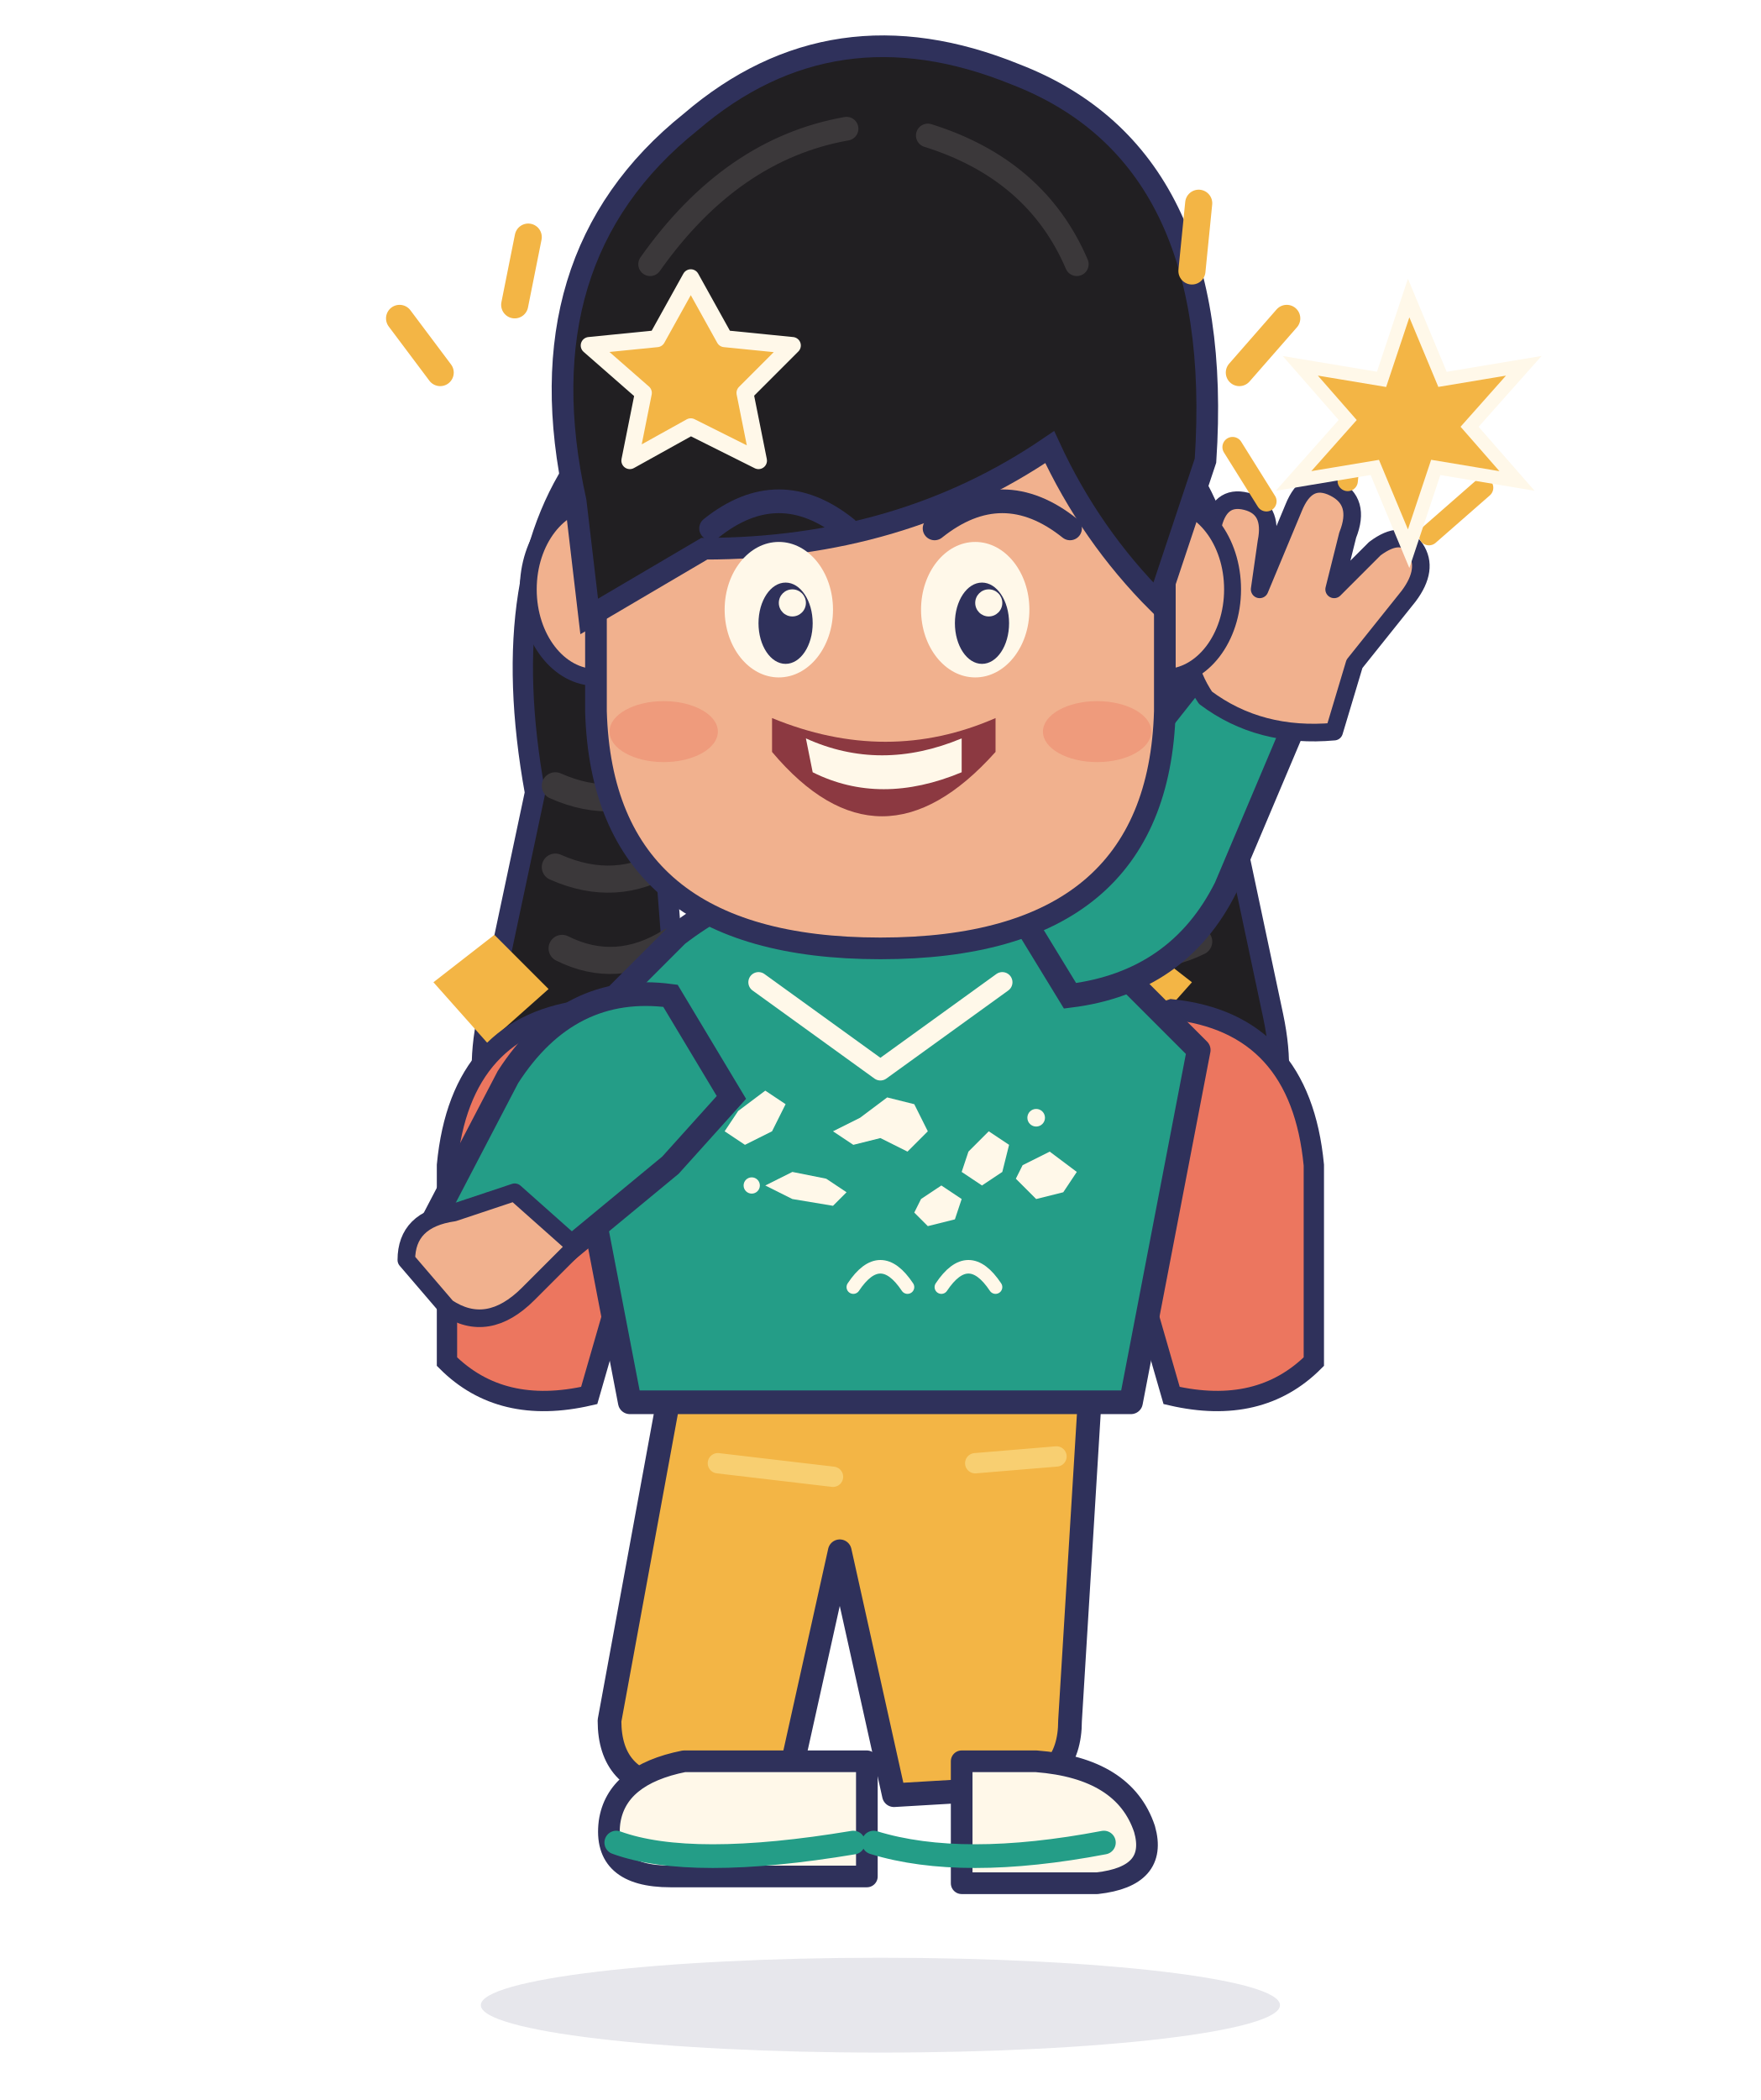
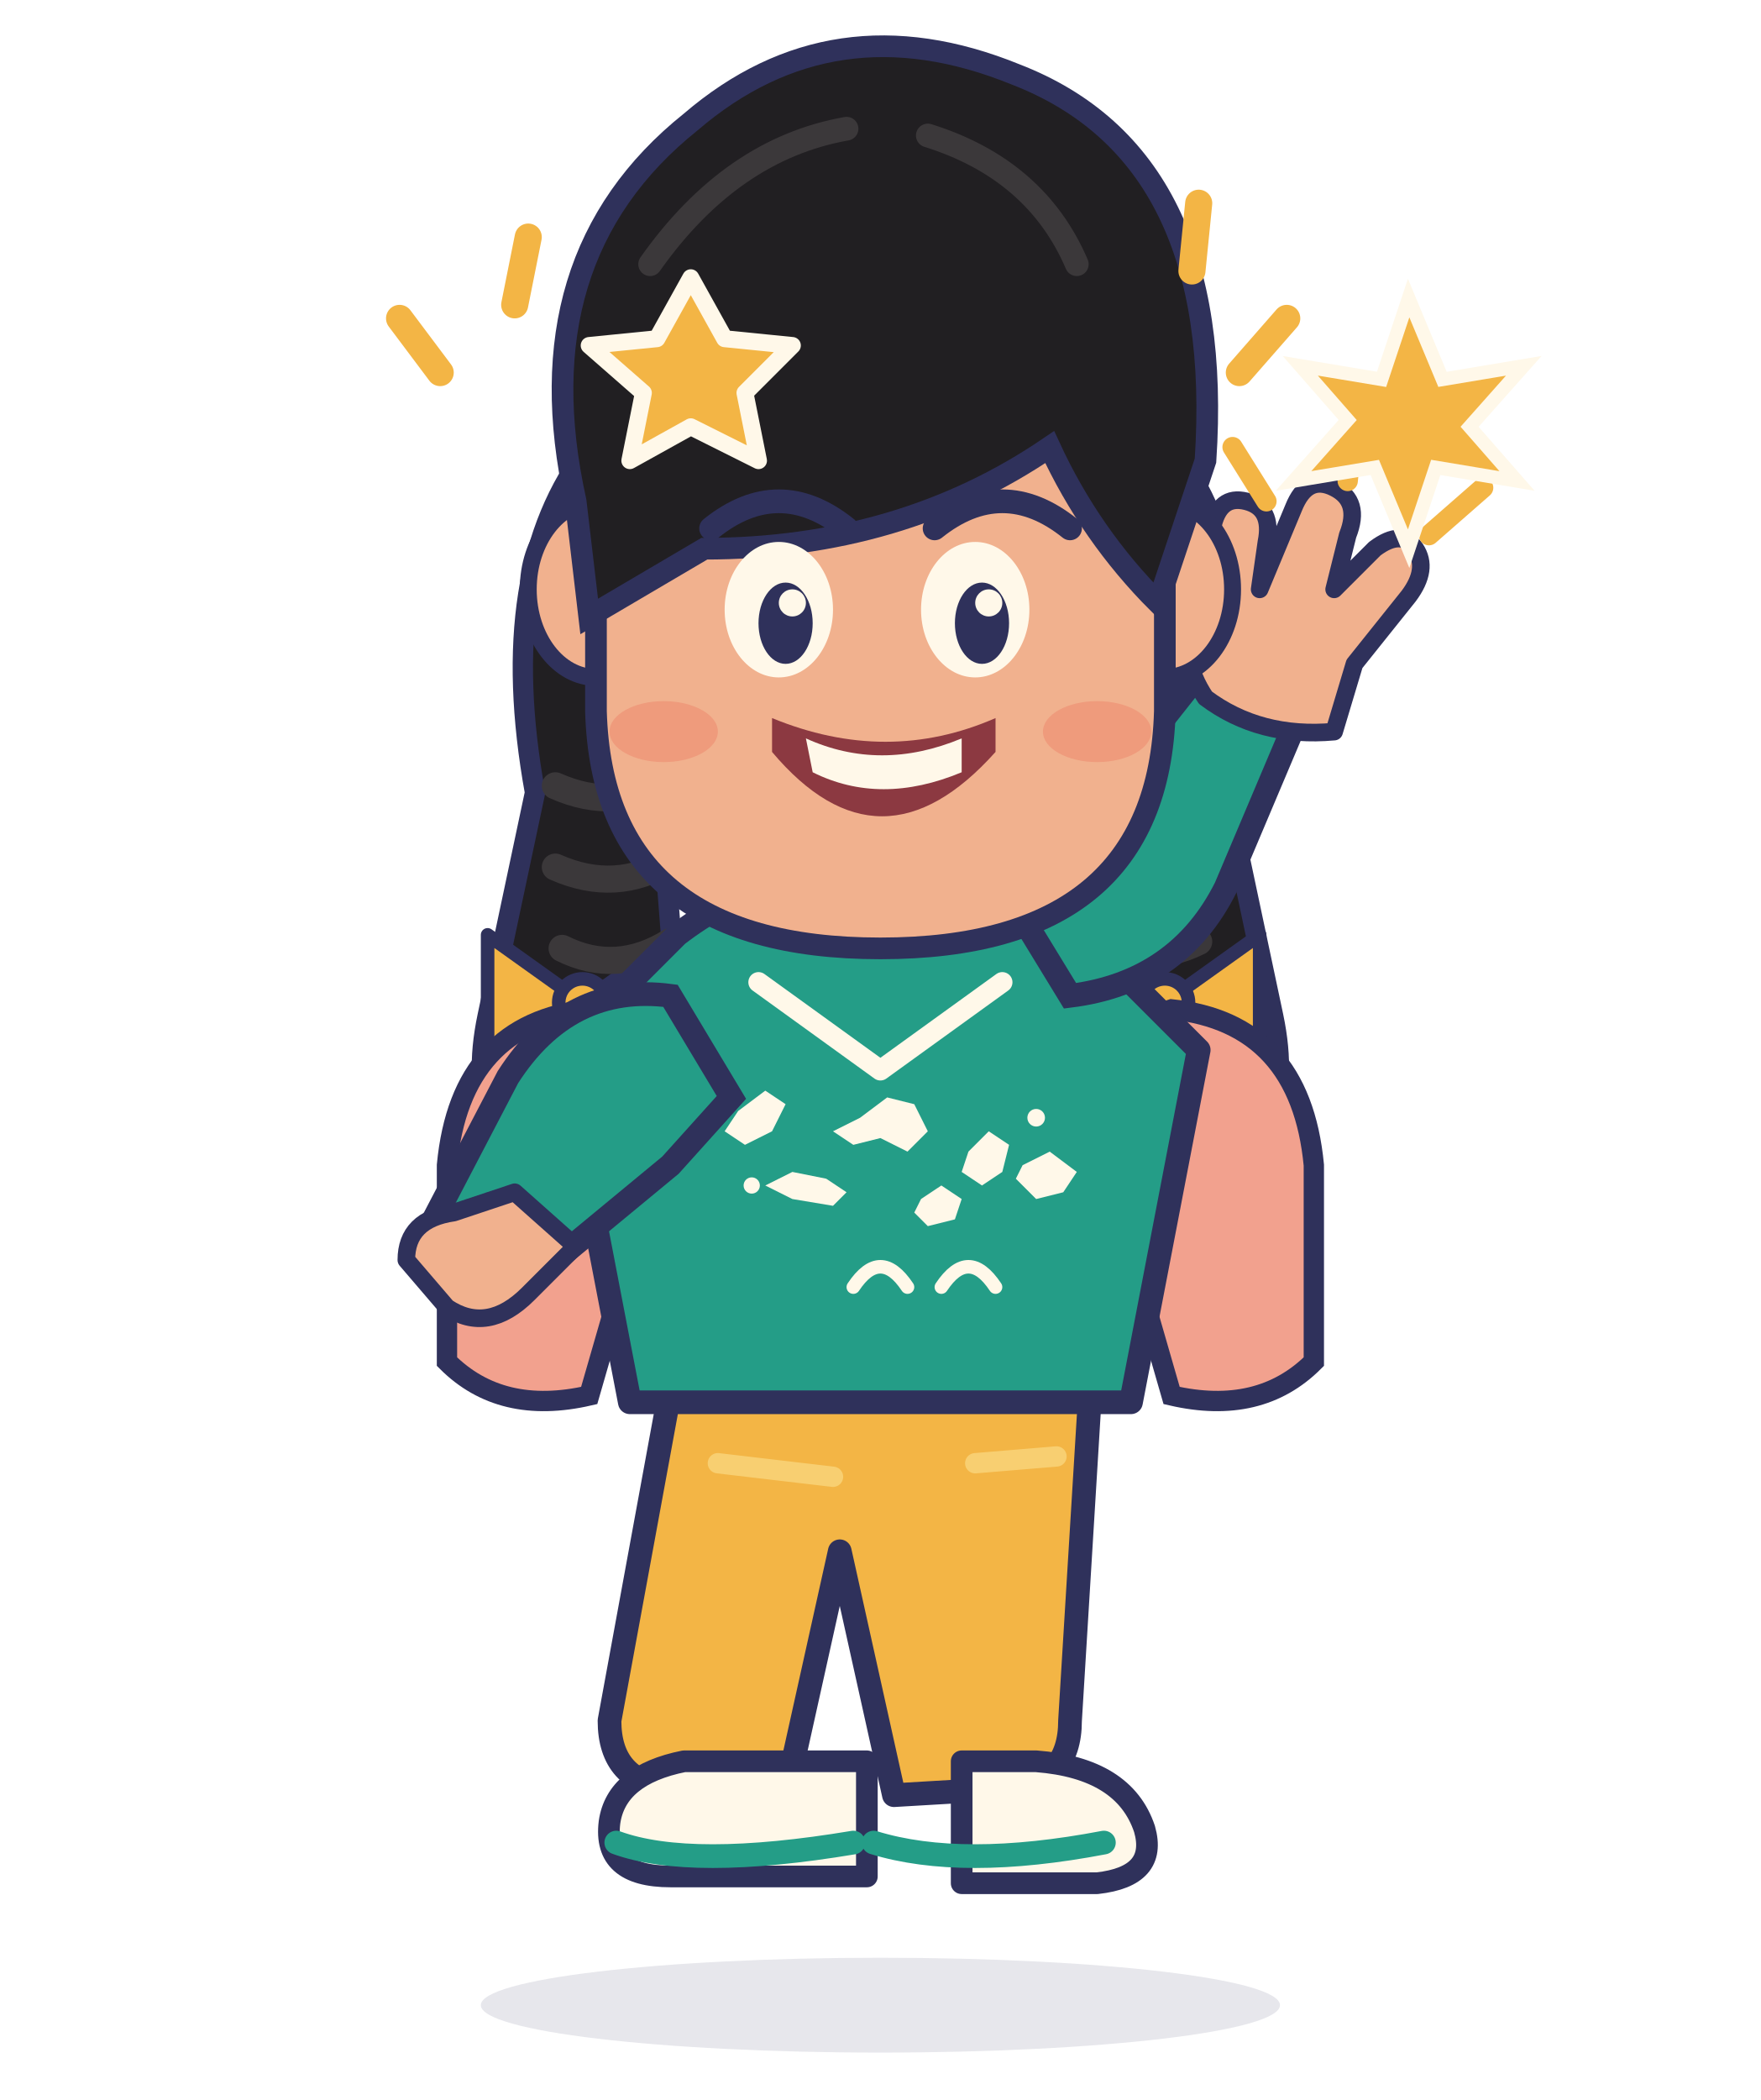
<svg xmlns="http://www.w3.org/2000/svg" viewBox="0 0 260 310" role="img" aria-label="Nara — celebrating / highfive">
  <ellipse cx="130" cy="296" rx="59" ry="7" fill="#2f315b" opacity=".12" />
  <path d="M87 66q-14 18-8 51l-7 33q-4 19 11 24 17-5 17-24l-3-39Zm86 0q14 18 8 51l7 33q4 19-11 24-17-5-17-24l3-39Z" fill="#211f22" stroke="#2f315b" stroke-width="3" />
-   <path d="m64 145 9-7 8 8-9 8Z" fill="#f3b545" />
-   <path d="m176 145-9-7-8 8 9 8Z" fill="#f3b545" />
+   <path d="M86 148 72 138v20Zm0 0 14-10v20Z" fill="#f3b545" stroke="#2f315b" stroke-width="2" stroke-linejoin="round" />
+   <circle cx="86" cy="148" r="3.5" fill="#f3b545" stroke="#2f315b" stroke-width="2" />
+   <path d="M172 148 158 138v20Zm0 0 14-10v20Z" fill="#f3b545" stroke="#2f315b" stroke-width="2" stroke-linejoin="round" />
+   <circle cx="172" cy="148" r="3.5" fill="#f3b545" stroke="#2f315b" stroke-width="2" />
  <path d="M82 116q9 4 17-1m-17 13q9 4 17-1m-16 13q8 4 16-1m79-24q-9 4-17-1m17 13q-9 4-17-1m16 13q-8 4-16-1" fill="none" stroke="#3b383a" stroke-width="4" stroke-linecap="round" />
-   <path d="M87 149q-19 2-21 23v29q8 8 21 5l15-52Zm86 0q19 2 21 23v29q-8 8-21 5l-15-52Z" fill="#ec765f" stroke="#2f315b" stroke-width="3" />
-   <path d="M99 146q-8 17-5 43m67-43q8 17 5 43" fill="none" stroke="#ec765f" stroke-width="10" stroke-linecap="round" />
+   <path d="M87 149q-19 2-21 23v29q8 8 21 5l15-52Zm86 0q19 2 21 23v29q-8 8-21 5l-15-52Z" fill="#f2a18e" stroke="#2f315b" stroke-width="3" />
+   <path d="M99 146q-8 17-5 43m67-43q8 17 5 43" fill="none" stroke="#f2a18e" stroke-width="10" stroke-linecap="round" />
  <path d="M99 205h62l-3 49q0 9-9 10l-17 1-8-36-8 36-17-1q-9-1-9-10Z" fill="#f3b545" stroke="#2f315b" stroke-width="3.5" stroke-linejoin="round" />
  <path d="m106 216 17 2m21-2 12-1" fill="none" stroke="#f8cf71" stroke-width="3" stroke-linecap="round" />
  <path d="M111 260h17v17H99q-10 0-9-8 1-7 11-9Zm31 0h11q13 1 16 10 2 7-7 8h-20Z" fill="#fff8e9" stroke="#2f315b" stroke-width="3.2" stroke-linejoin="round" />
  <path d="M91 272q11 4 35 0m3 0q13 4 34 0" fill="none" stroke="#249d87" stroke-width="3.5" stroke-linecap="round" />
  <path d="M108 116h44v27q-3 13-22 13t-22-13Z" fill="#f1b18e" stroke="#2f315b" stroke-width="2.5" />
  <path d="M100 138q13-10 30-10t30 10l17 17-10 52H93l-10-52Z" fill="#249d87" stroke="#2f315b" stroke-width="3.5" stroke-linejoin="round" />
  <path d="m112 145 18 13 18-13" fill="none" stroke="#fff8e9" stroke-width="3" stroke-linecap="round" stroke-linejoin="round" />
  <path d="m109 164 4-3 3 2-2 4-4 2-3-2Zm8 9 5 1 3 2-2 2-6-1-4-2Zm10-8 4-3 4 1 2 4-3 3-4-2-4 1-3-2Zm9 12 3-2 3 2-1 3-4 1-2-2Zm7-7 3-3 3 2-1 4-3 2-3-2Zm8 2 4-2 4 3-2 3-4 1-3-3Z" fill="#fff8e9" />
  <circle cx="111" cy="175" r="1.2" fill="#fff8e9" />
  <circle cx="153" cy="165" r="1.3" fill="#fff8e9" />
  <path d="M126 190q4-6 8 0m5 0q4-6 8 0" stroke="#fff8e9" stroke-width="2" fill="none" stroke-linecap="round" />
  <path d="M99 147q-15-2-24 12l-12 23 13 9 23-19 9-10Zm59 0q16-2 23-16l11-26-13-8-19 24-13 8Z" fill="#249d87" stroke="#2f315b" stroke-width="3.5" />
  <path d="M67 179q-7 1-7 7l6 7q6 4 12-2l7-7-9-8Zm111-76q-4-6-2-12l3-13q1-5 5-4 4 1 3 6l-1 7 5-12q2-5 6-3 4 2 2 7l-2 8 6-6q4-3 6 0 2 3-1 7l-8 10-3 10q-11 1-19-5Z" fill="#f1b18e" stroke="#2f315b" stroke-width="2.6" stroke-linejoin="round" />
  <path d="M187 74l-5-8m17 5 1-10m11 18 8-7" stroke="#f3b545" stroke-width="3" stroke-linecap="round" />
  <ellipse cx="88" cy="87" rx="10" ry="13" fill="#f1b18e" stroke="#2f315b" stroke-width="2.5" />
  <ellipse cx="172" cy="87" rx="10" ry="13" fill="#f1b18e" stroke="#2f315b" stroke-width="2.5" />
  <path d="M88 70q0-39 42-41 42 2 42 41v35q-1 35-42 35t-42-35Z" fill="#f1b18e" stroke="#2f315b" stroke-width="3.2" stroke-linejoin="round" />
  <path d="M85 74q-8-36 17-56 21-18 48-7 31 12 28 57l-7 21q-10-10-16-23-22 15-51 15L87 91Z" fill="#211f22" stroke="#2f315b" stroke-width="3.2" />
  <path d="M96 39q12-17 29-20m12 1q16 5 22 19" fill="none" stroke="#3b383a" stroke-width="3.5" stroke-linecap="round" />
  <path d="m102 41 5 9 10 1-7 7 2 10-10-5-9 5 2-10-8-7 10-1Z" fill="#f3b545" stroke="#fff8e9" stroke-width="2.5" stroke-linejoin="round" />
  <path d="M105 78q10-8 20 0m13 0q10-8 20 0" fill="none" stroke="#2f315b" stroke-width="3.5" stroke-linecap="round" />
  <ellipse cx="115" cy="90" rx="8" ry="10" fill="#fff8e9" />
  <ellipse cx="144" cy="90" rx="8" ry="10" fill="#fff8e9" />
  <ellipse cx="116" cy="92" rx="4" ry="6" fill="#2f315b" />
  <ellipse cx="145" cy="92" rx="4" ry="6" fill="#2f315b" />
  <circle cx="117" cy="89" r="2" fill="#fff8e9" />
  <circle cx="146" cy="89" r="2" fill="#fff8e9" />
  <ellipse cx="98" cy="108" rx="8" ry="4.5" fill="#ec765f" opacity=".38" />
  <ellipse cx="162" cy="108" rx="8" ry="4.5" fill="#ec765f" opacity=".38" />
  <path d="M114 111q16 19 33 0v-5q-16 7-33 0Z" fill="#8c3941" />
  <path d="M119 109q11 5 23 0v5q-12 5-22 0Z" fill="#fff8e9" />
  <path d="M65 55l-6-8m17-2 2-10m105 20 7-8m-14-7 1-10" stroke="#f3b545" stroke-width="4" stroke-linecap="round" />
  <path d="M204 56l4-12 5 12 12-2-8 9 7 8-12-2-4 12-5-12-12 2 8-9-7-8Z" fill="#f3b545" stroke="#fff8e9" stroke-width="2" />
</svg>
